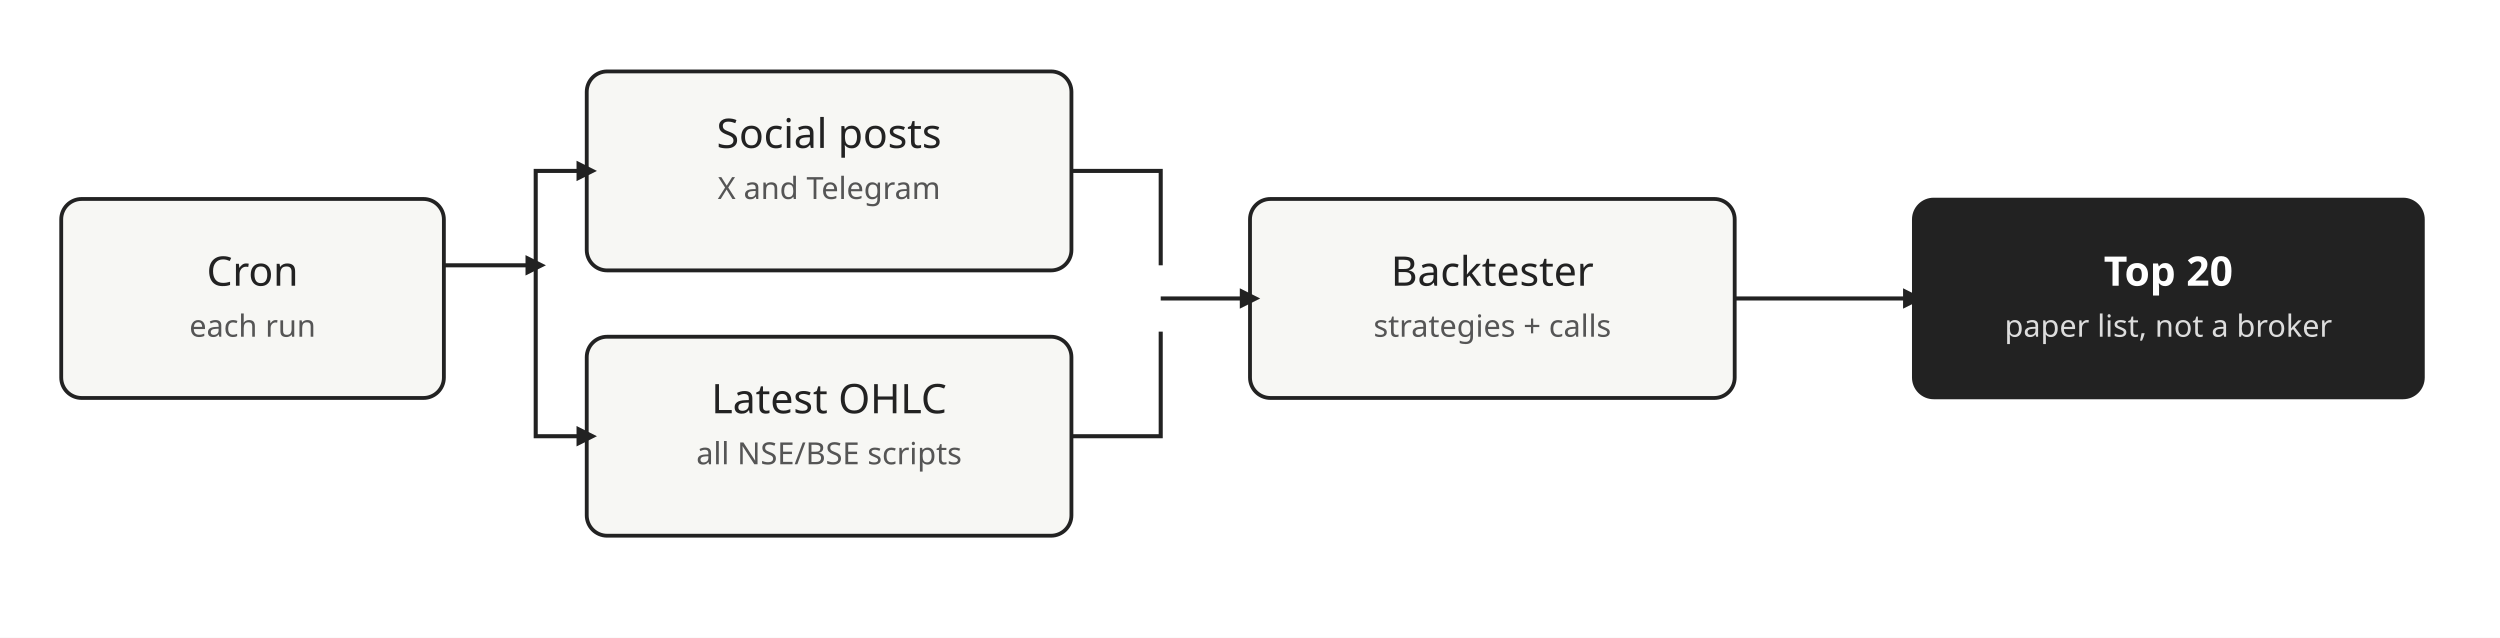
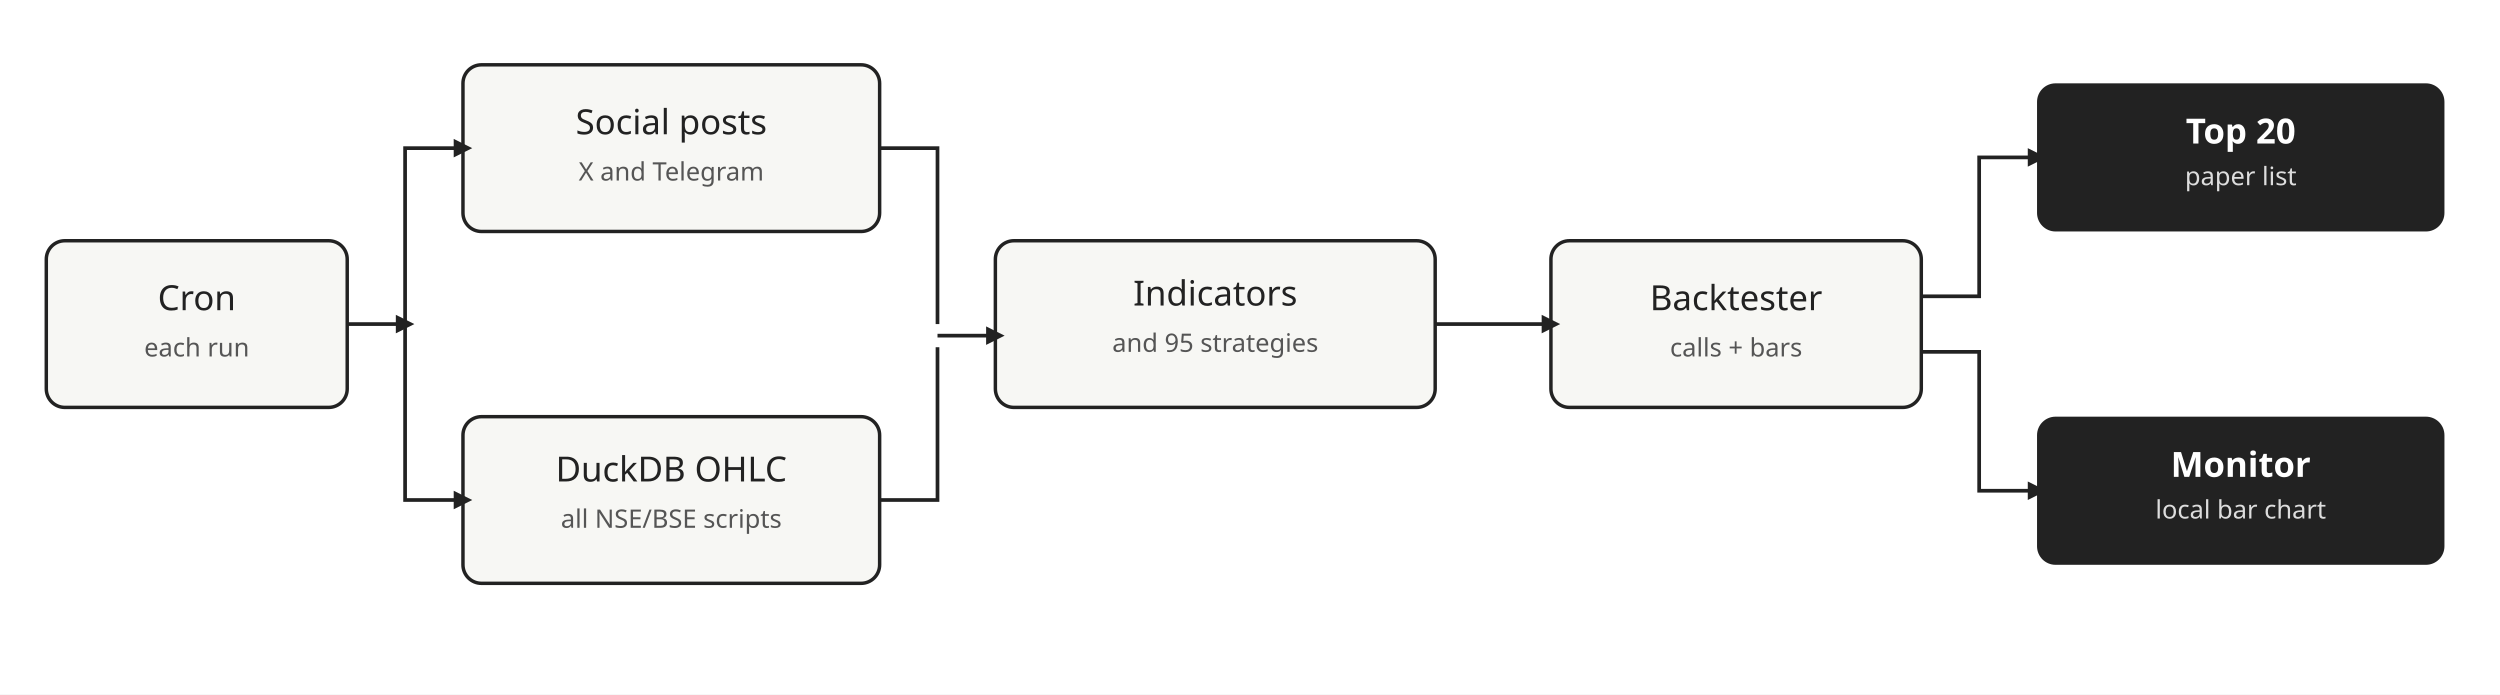
- <svg xmlns="http://www.w3.org/2000/svg" viewBox="0 0 980 250" role="img" aria-labelledby="title desc">
+ <svg xmlns="http://www.w3.org/2000/svg" viewBox="0 0 1080 300" role="img" aria-labelledby="title desc">
  <style>
    .box { fill: #f7f7f4; stroke: #222; stroke-width: 1.5; }
-     .end { fill: #222; stroke: #222; }
-     .label { font: 16px system-ui, sans-serif; fill: #222; }
-     .endlabel { font: 16px system-ui, sans-serif; fill: #fff; font-weight: 650; }
-     .sub { font: 12px system-ui, sans-serif; fill: #555; }
-     .endsub { font: 12px system-ui, sans-serif; fill: #ddd; }
+     .end { fill: #222; }
+     .label { font: 15px system-ui, sans-serif; fill: #222; }
+     .endlabel { font: 15px system-ui, sans-serif; fill: #fff; font-weight: 650; }
+     .sub { font: 11px system-ui, sans-serif; fill: #555; }
+     .endsub { font: 11px system-ui, sans-serif; fill: #ddd; }
    .arrow { stroke: #222; stroke-width: 1.6; fill: none; }
  </style>
-   <rect width="980" height="250" fill="#fff" />
-   <rect class="box" x="24" y="78" width="150" height="78" rx="8" />
-   <text class="label" x="99" y="112" text-anchor="middle">Cron</text>
-   <text class="sub" x="99" y="132" text-anchor="middle">each run</text>
-   <rect class="box" x="230" y="28" width="190" height="78" rx="8" />
-   <text class="label" x="325" y="58" text-anchor="middle">Social posts</text>
-   <text class="sub" x="325" y="78" text-anchor="middle">X and Telegram</text>
-   <rect class="box" x="230" y="132" width="190" height="78" rx="8" />
-   <text class="label" x="325" y="162" text-anchor="middle">Latest OHLC</text>
-   <text class="sub" x="325" y="182" text-anchor="middle">all NSE/BSE scripts</text>
-   <rect class="box" x="490" y="78" width="190" height="78" rx="8" />
-   <text class="label" x="585" y="112" text-anchor="middle">Backtester</text>
-   <text class="sub" x="585" y="132" text-anchor="middle">strategies + calls</text>
-   <rect class="end" x="750" y="78" width="200" height="78" rx="8" />
-   <text class="endlabel" x="850" y="112" text-anchor="middle">Top 20</text>
-   <text class="endsub" x="850" y="132" text-anchor="middle">paper list, not a broker</text>
-   <path class="arrow" d="M174 104 H210" />
-   <path class="arrow" d="M210 104 V67 H230" />
-   <path class="arrow" d="M210 104 V171 H230" />
-   <path class="arrow" d="M420 67 H455 V104" />
-   <path class="arrow" d="M420 171 H455 V130" />
-   <path class="arrow" d="M455 117 H490" />
-   <path class="arrow" d="M680 117 H750" />
-   <path d="M206 100 l8 4 l-8 4 z" fill="#222" />
-   <path d="M226 63 l8 4 l-8 4 z" fill="#222" />
-   <path d="M226 167 l8 4 l-8 4 z" fill="#222" />
-   <path d="M486 113 l8 4 l-8 4 z" fill="#222" />
-   <path d="M746 113 l8 4 l-8 4 z" fill="#222" />
+   <rect width="1080" height="300" fill="#fff" />
+   <rect class="box" x="20" y="104" width="130" height="72" rx="8" />
+   <text class="label" x="85" y="134" text-anchor="middle">Cron</text>
+   <text class="sub" x="85" y="154" text-anchor="middle">each run</text>
+   <rect class="box" x="200" y="28" width="180" height="72" rx="8" />
+   <text class="label" x="290" y="58" text-anchor="middle">Social posts</text>
+   <text class="sub" x="290" y="78" text-anchor="middle">X and Telegram</text>
+   <rect class="box" x="200" y="180" width="180" height="72" rx="8" />
+   <text class="label" x="290" y="208" text-anchor="middle">DuckDB OHLC</text>
+   <text class="sub" x="290" y="228" text-anchor="middle">all NSE/BSE scripts</text>
+   <rect class="box" x="430" y="104" width="190" height="72" rx="8" />
+   <text class="label" x="525" y="132" text-anchor="middle">Indicators</text>
+   <text class="sub" x="525" y="152" text-anchor="middle">and 95 strategies</text>
+   <rect class="box" x="670" y="104" width="160" height="72" rx="8" />
+   <text class="label" x="750" y="134" text-anchor="middle">Backtester</text>
+   <text class="sub" x="750" y="154" text-anchor="middle">calls + bars</text>
+   <rect class="end" x="880" y="36" width="176" height="64" rx="8" />
+   <text class="endlabel" x="968" y="62" text-anchor="middle">Top 20</text>
+   <text class="endsub" x="968" y="80" text-anchor="middle">paper list</text>
+   <rect class="end" x="880" y="180" width="176" height="64" rx="8" />
+   <text class="endlabel" x="968" y="206" text-anchor="middle">Monitor</text>
+   <text class="endsub" x="968" y="224" text-anchor="middle">local bar chart</text>
+   <path class="arrow" d="M150 140 H175" />
+   <path class="arrow" d="M175 140 V64 H200" />
+   <path class="arrow" d="M175 140 V216 H200" />
+   <path class="arrow" d="M380 64 H405 V140" />
+   <path class="arrow" d="M380 216 H405 V150" />
+   <path class="arrow" d="M405 145 H430" />
+   <path class="arrow" d="M620 140 H670" />
+   <path class="arrow" d="M830 128 H855 V68 H880" />
+   <path class="arrow" d="M830 152 H855 V212 H880" />
+   <path d="M171 136 l8 4 l-8 4 z" fill="#222" />
+   <path d="M196 60 l8 4 l-8 4 z" fill="#222" />
+   <path d="M196 212 l8 4 l-8 4 z" fill="#222" />
+   <path d="M426 141 l8 4 l-8 4 z" fill="#222" />
+   <path d="M666 136 l8 4 l-8 4 z" fill="#222" />
+   <path d="M876 64 l8 4 l-8 4 z" fill="#222" />
+   <path d="M876 208 l8 4 l-8 4 z" fill="#222" />
</svg>
